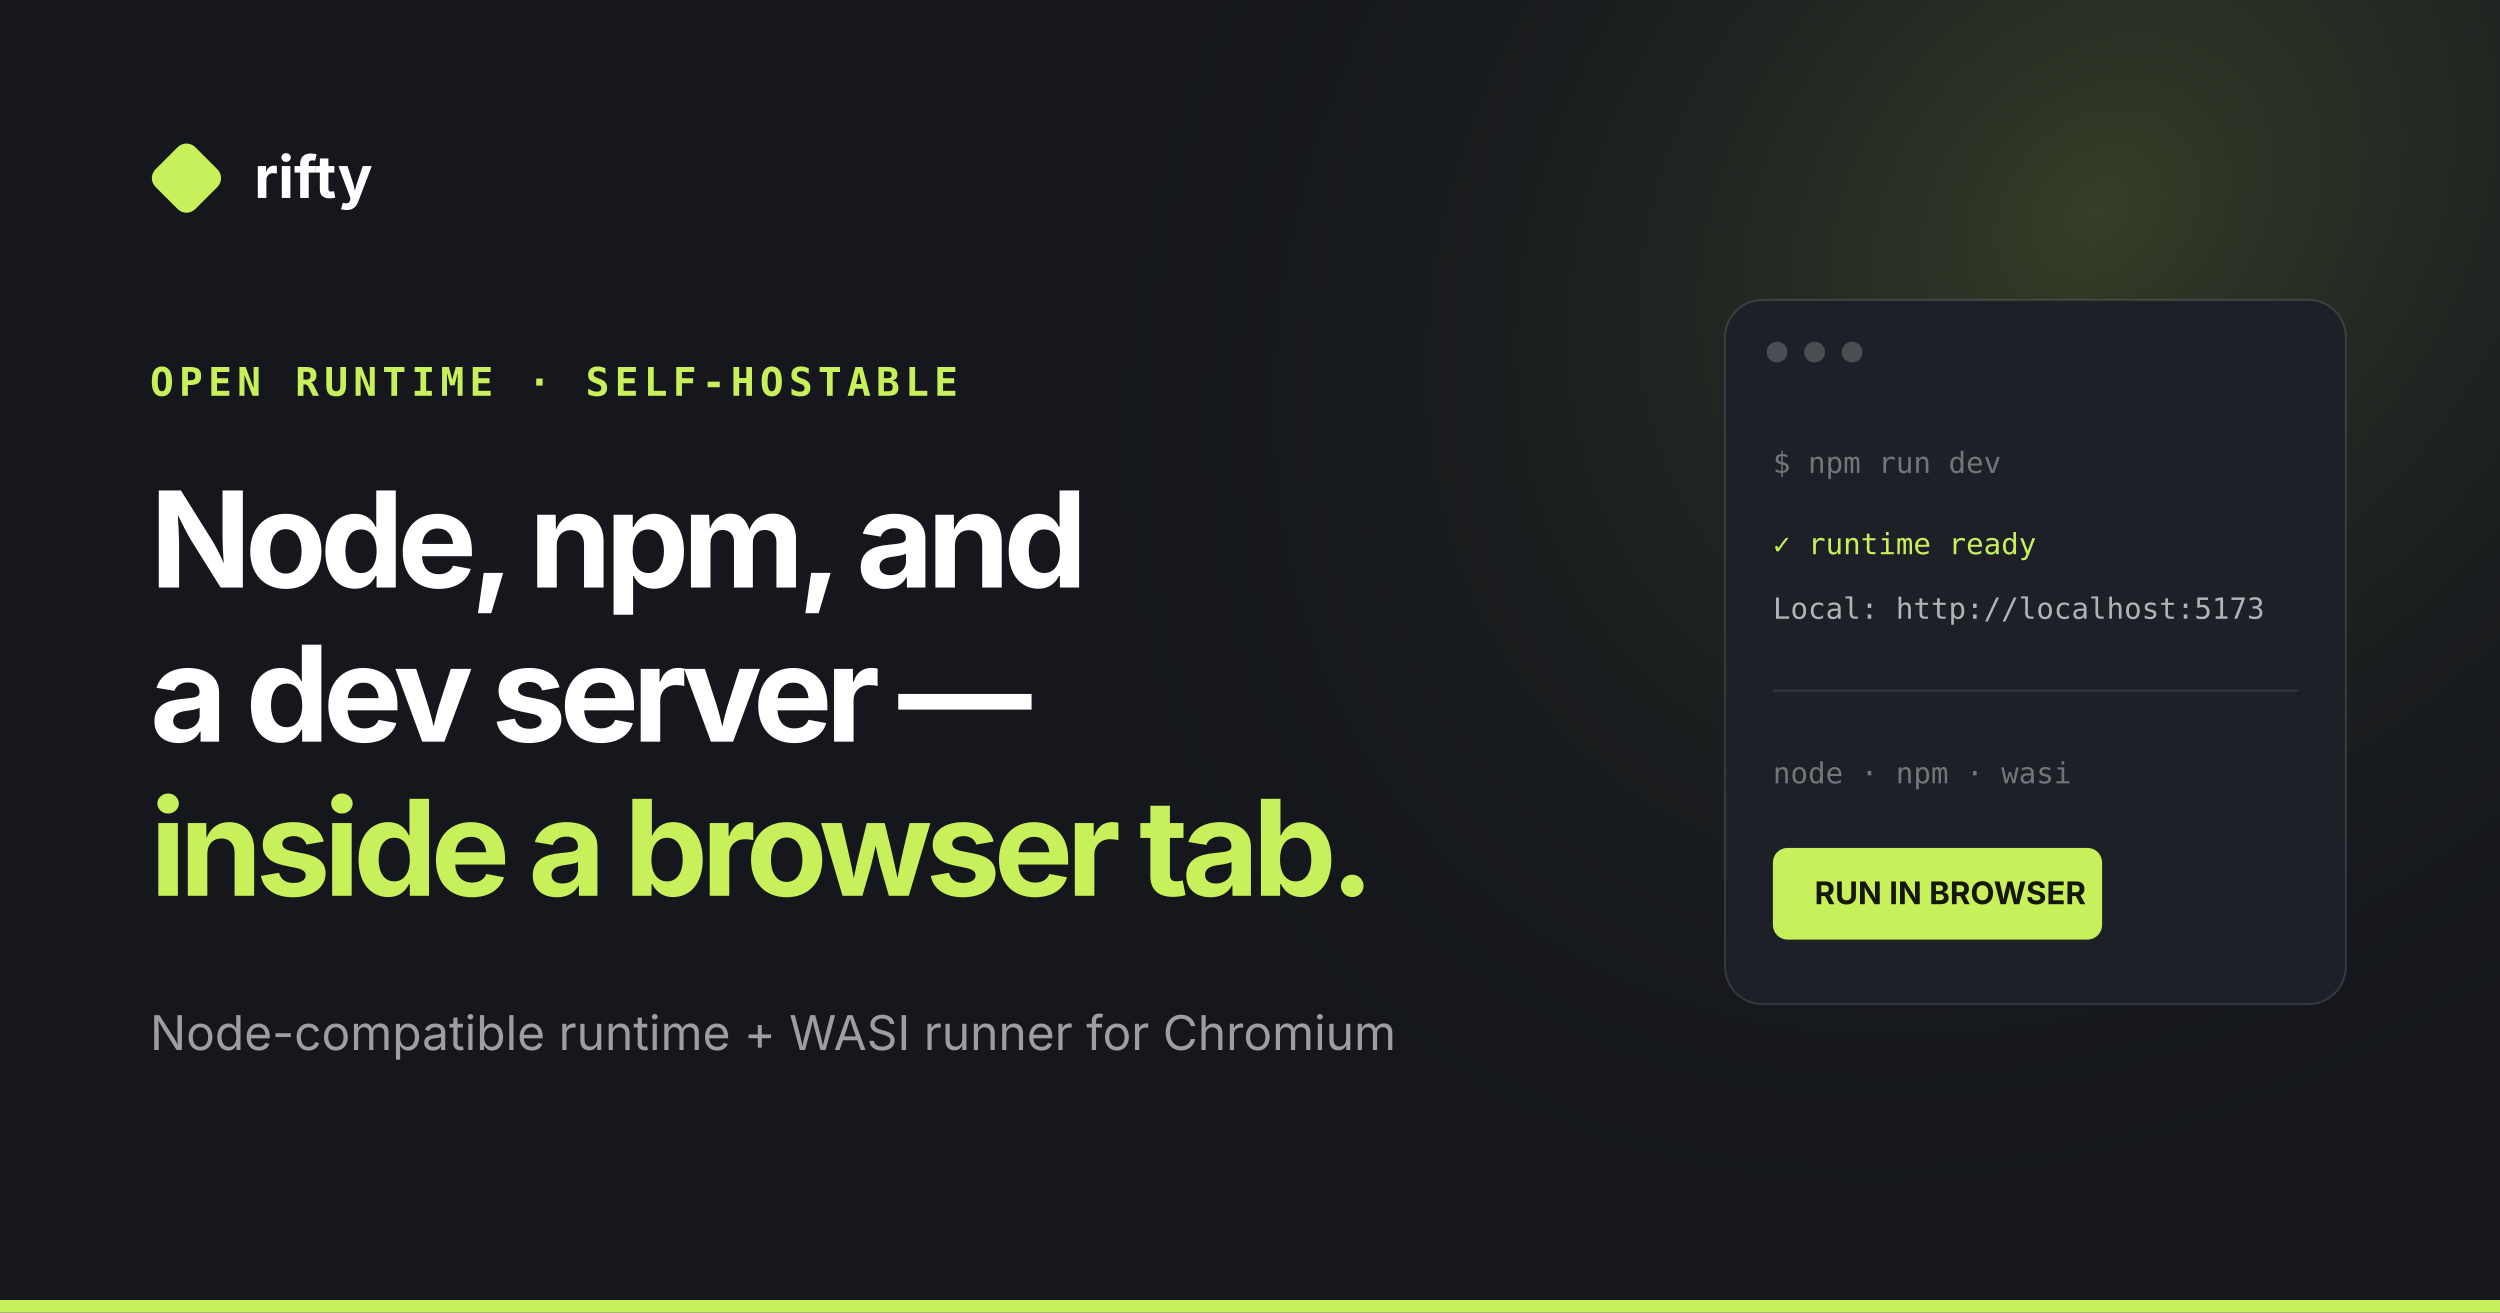
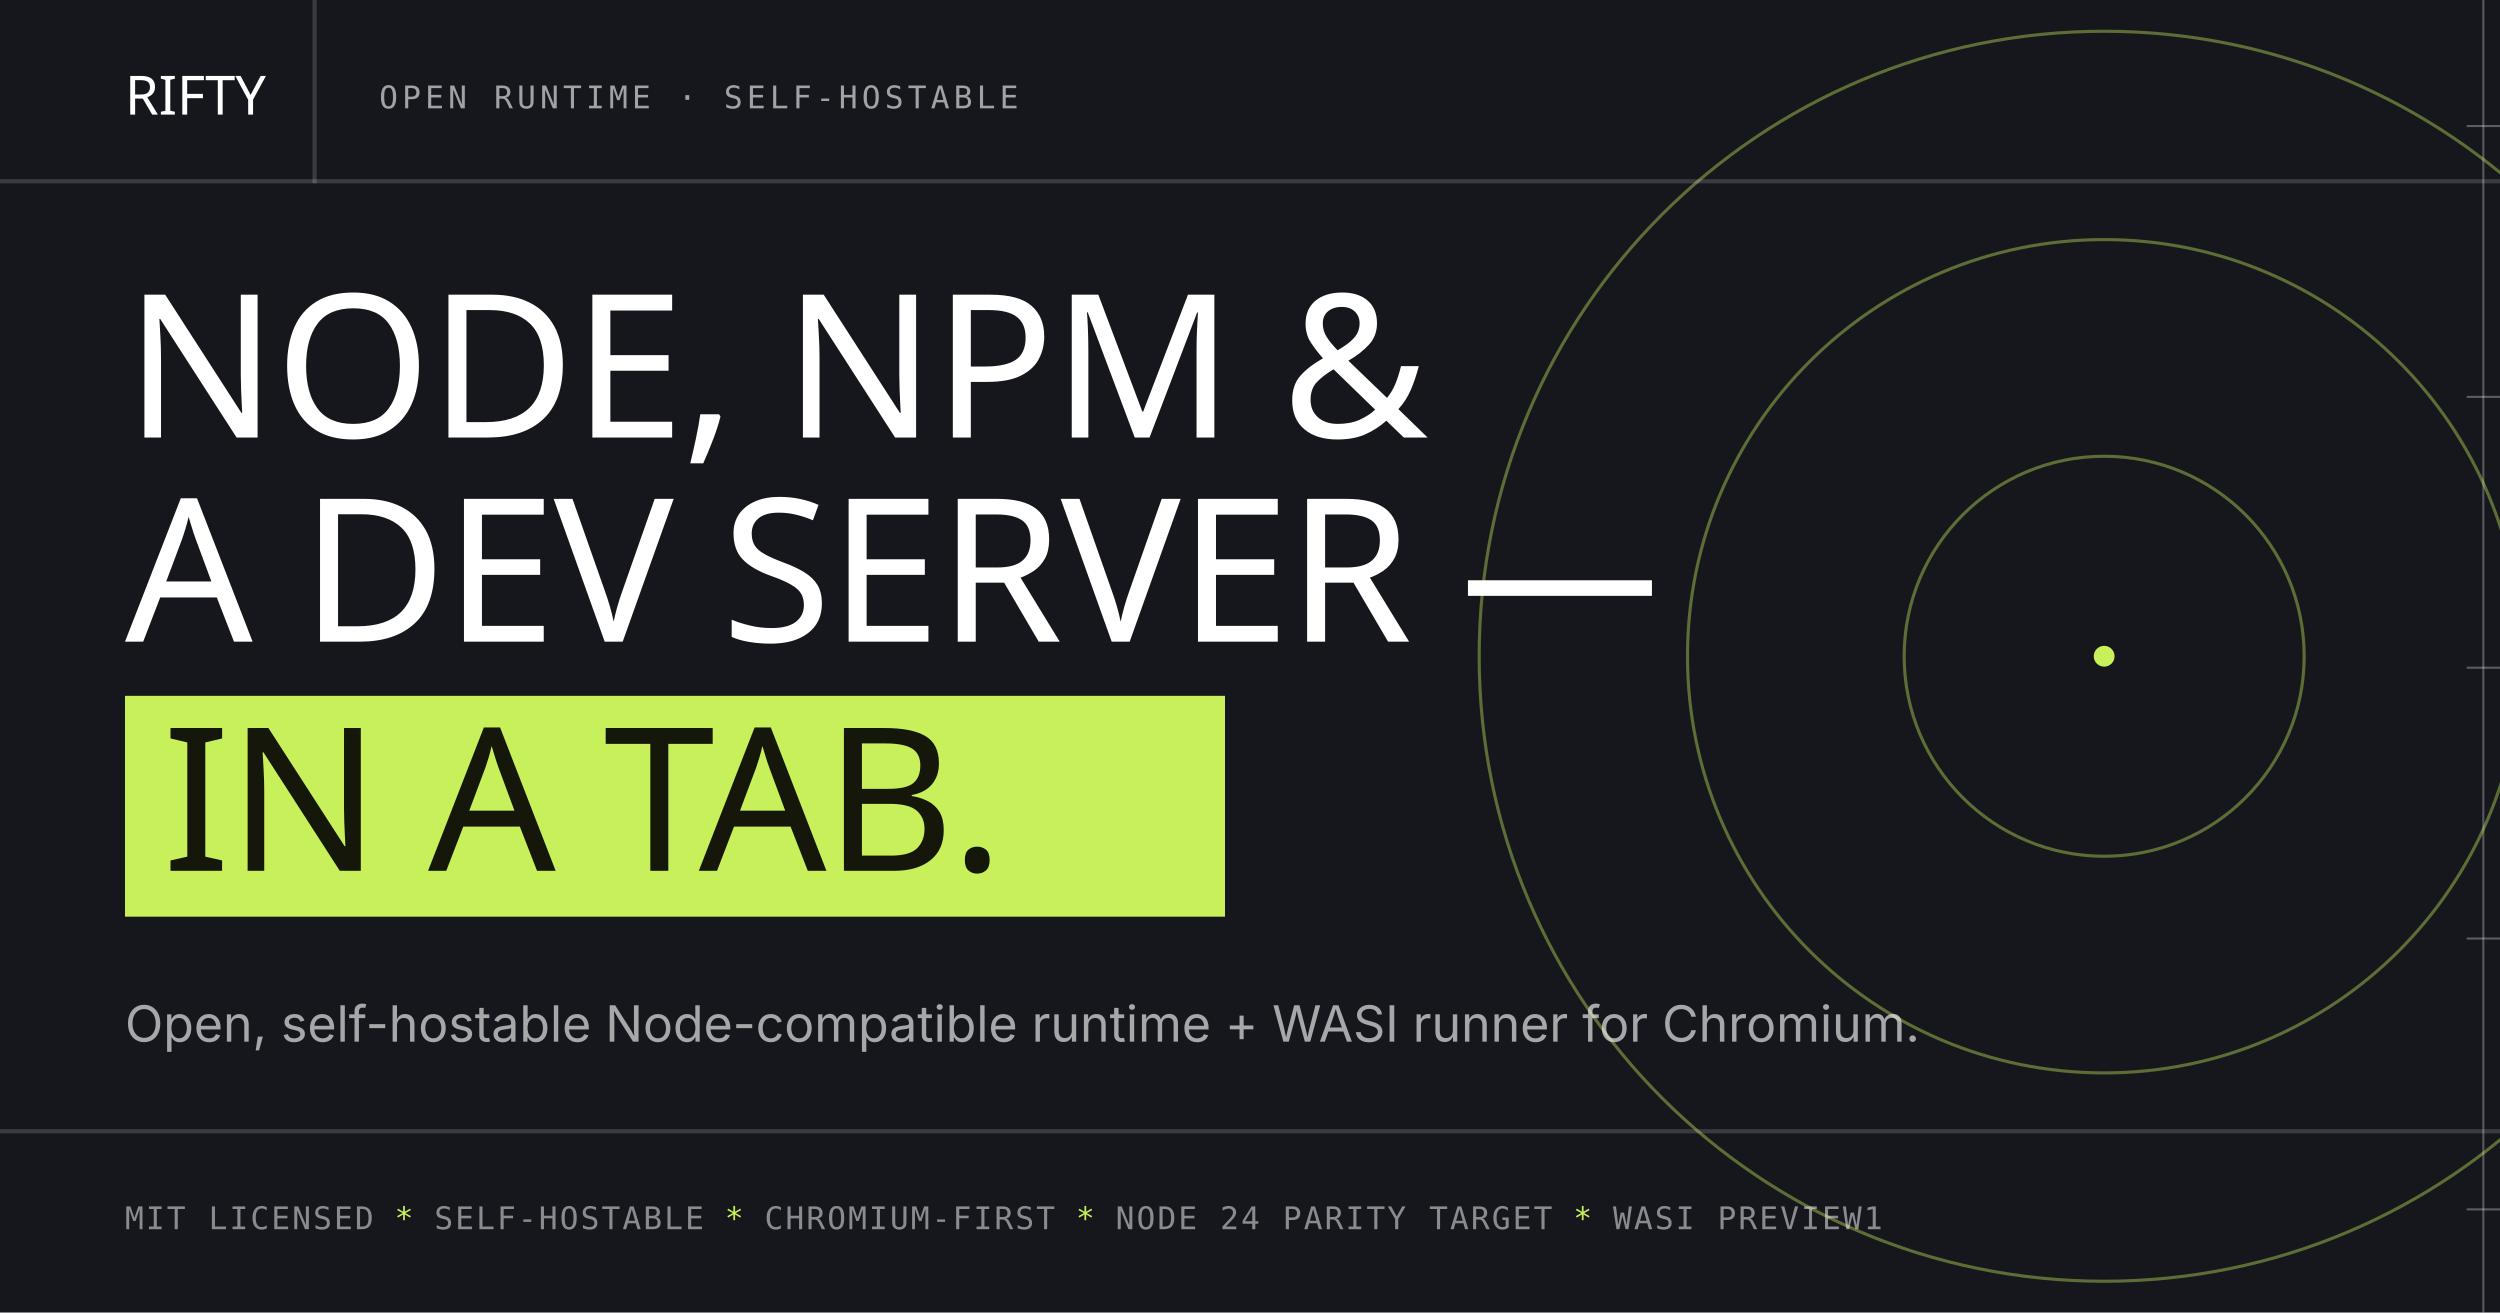
<svg xmlns="http://www.w3.org/2000/svg" width="1200" height="630" viewBox="0 0 1200 630">
-   <defs>
-     <radialGradient id="glow" cx="0" cy="0" r="1" gradientTransform="translate(1010 100) rotate(135) scale(560 440)" gradientUnits="userSpaceOnUse">
-       <stop stop-color="#c7f05a" stop-opacity="0.18" />
-       <stop offset="1" stop-color="#15171d" stop-opacity="0" />
-     </radialGradient>
-     <linearGradient id="panel" x1="774" y1="126" x2="1074" y2="498" gradientUnits="userSpaceOnUse">
-       <stop stop-color="#1d2027" />
-       <stop offset="1" stop-color="#101218" />
-     </linearGradient>
-   </defs>
  <rect width="1200" height="630" fill="#15171d" />
-   <rect width="1200" height="630" fill="url(#glow)" />
-   <g transform="translate(72 68)">
-     <rect x="4" y="4" width="27" height="27" rx="6" transform="rotate(45 17.5 17.5)" fill="#c7f05a" />
-     <text x="50" y="27" fill="#ffffff" font-family="Inter, Arial, sans-serif" font-size="28" font-weight="650">rifty</text>
+   <g fill="none" stroke="rgba(199,240,90,0.4)" stroke-width="1.5">
+     <circle cx="1010" cy="315" r="300" />
+     <circle cx="1010" cy="315" r="200" />
+     <circle cx="1010" cy="315" r="96" />
  </g>
-   <text x="72" y="190" fill="#c7f05a" font-family="Roboto Mono, Menlo, monospace" font-size="19" font-weight="600" letter-spacing="2.5">OPEN RUNTIME · SELF-HOSTABLE</text>
-   <text x="72" y="282" fill="#ffffff" font-family="Inter, Arial, sans-serif" font-size="64" font-weight="650" letter-spacing="-3.2">Node, npm, and</text>
-   <text x="72" y="356" fill="#ffffff" font-family="Inter, Arial, sans-serif" font-size="64" font-weight="650" letter-spacing="-3.2">a dev server —</text>
-   <text x="72" y="430" fill="#c7f05a" font-family="Inter, Arial, sans-serif" font-size="64" font-weight="650" letter-spacing="-3.2">inside a browser tab.</text>
-   <text x="72" y="504" fill="#ffffff" fill-opacity="0.58" font-family="Inter, Arial, sans-serif" font-size="23">Node-compatible runtime + WASI runner for Chromium</text>
-   <g transform="translate(828 144)">
-     <rect width="298" height="338" rx="18" fill="url(#panel)" stroke="#ffffff" stroke-opacity="0.12" />
-     <circle cx="25" cy="25" r="5" fill="#ffffff" fill-opacity="0.2" />
-     <circle cx="43" cy="25" r="5" fill="#ffffff" fill-opacity="0.2" />
-     <circle cx="61" cy="25" r="5" fill="#ffffff" fill-opacity="0.2" />
-     <text x="23" y="83" fill="#ffffff" fill-opacity="0.38" font-family="Roboto Mono, Menlo, monospace" font-size="14">$ npm run dev</text>
-     <text x="23" y="122" fill="#c7f05a" font-family="Roboto Mono, Menlo, monospace" font-size="14">✓ runtime ready</text>
-     <text x="23" y="153" fill="#ffffff" fill-opacity="0.66" font-family="Roboto Mono, Menlo, monospace" font-size="14">Local: http://localhost:5173</text>
-     <rect x="23" y="187" width="252" height="1" fill="#ffffff" fill-opacity="0.1" />
-     <text x="23" y="232" fill="#ffffff" fill-opacity="0.38" font-family="Roboto Mono, Menlo, monospace" font-size="14">node · npm · wasi</text>
-     <rect x="23" y="263" width="158" height="44" rx="7" fill="#c7f05a" />
-     <text x="43" y="290" fill="#15170b" font-family="Inter, Arial, sans-serif" font-size="15" font-weight="700">RUN IN BROWSER</text>
+   <circle cx="1010" cy="315" r="5" fill="#c7f05a" />
+   <g stroke="rgba(255,255,255,0.28)" stroke-width="1">
+     <path d="M1192 0V630" />
  </g>
-   <rect x="0" y="624" width="1200" height="6" fill="#c7f05a" />
+   <g fill="rgba(255,255,255,0.3)">
+     <rect x="1184" y="60" width="16" height="1" />
+     <rect x="1184" y="190" width="16" height="1" />
+     <rect x="1184" y="320" width="16" height="1" />
+     <rect x="1184" y="450" width="16" height="1" />
+     <rect x="1184" y="580" width="16" height="1" />
+   </g>
+   <rect x="0" y="86" width="1200" height="2" fill="rgba(255,255,255,0.16)" />
+   <rect x="0" y="542" width="1200" height="2" fill="rgba(255,255,255,0.16)" />
+   <rect x="150" y="0" width="2" height="88" fill="rgba(255,255,255,0.16)" />
+   <text x="60" y="55" fill="#ffffff" font-family="Archivo Black, Arial Black, sans-serif" font-size="26">RIFTY</text>
+   <text x="182" y="52" fill="rgba(255,255,255,0.6)" font-family="Roboto Mono, Menlo, monospace" font-size="15" letter-spacing="2">OPEN RUNTIME · SELF-HOSTABLE</text>
+   <text x="60" y="210" fill="#ffffff" font-family="Archivo Black, Arial Black, sans-serif" font-size="96" letter-spacing="-1">NODE, NPM &amp;</text>
+   <text x="60" y="308" fill="#ffffff" font-family="Archivo Black, Arial Black, sans-serif" font-size="96" letter-spacing="-1">A DEV SERVER —</text>
+   <rect x="60" y="334" width="528" height="106" fill="#c7f05a" />
+   <text x="78" y="418" fill="#15170b" font-family="Archivo Black, Arial Black, sans-serif" font-size="96" letter-spacing="-1">IN A TAB.</text>
+   <text x="60" y="500" fill="rgba(255,255,255,0.62)" font-family="Inter, Arial, sans-serif" font-size="24">Open, self-hostable Node-compatible runtime + WASI runner for Chromium.</text>
+   <text x="60" y="590" fill="rgba(255,255,255,0.5)" font-family="Roboto Mono, Menlo, monospace" font-size="15" letter-spacing="1">MIT LICENSED <tspan fill="#c7f05a">*</tspan> SELF-HOSTABLE <tspan fill="#c7f05a">*</tspan> CHROMIUM-FIRST <tspan fill="#c7f05a">*</tspan> NODE 24 PARITY TARGET <tspan fill="#c7f05a">*</tspan> WASI PREVIEW1</text>
</svg>
